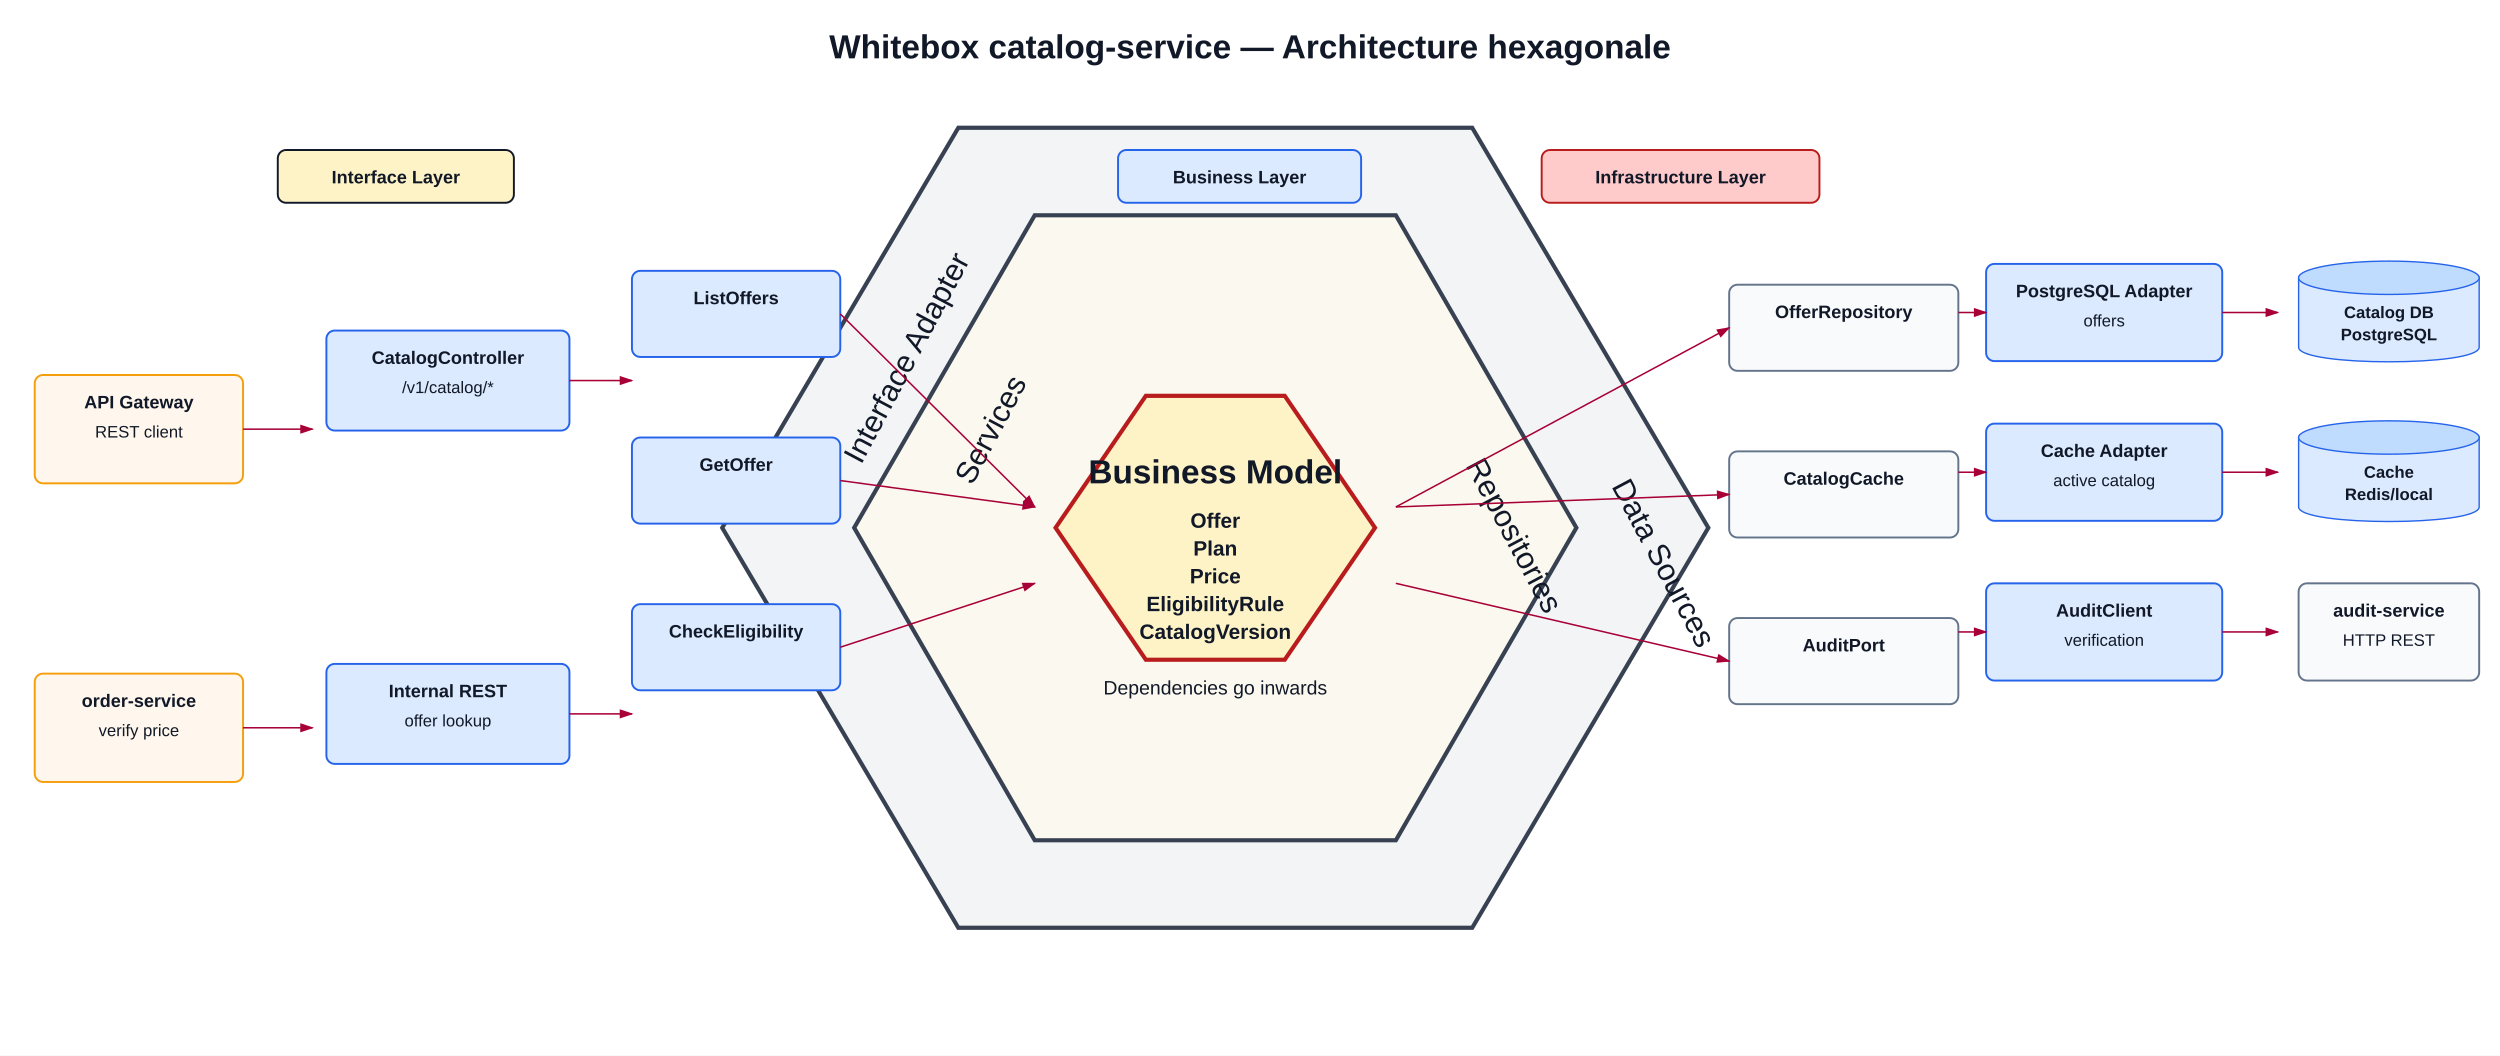
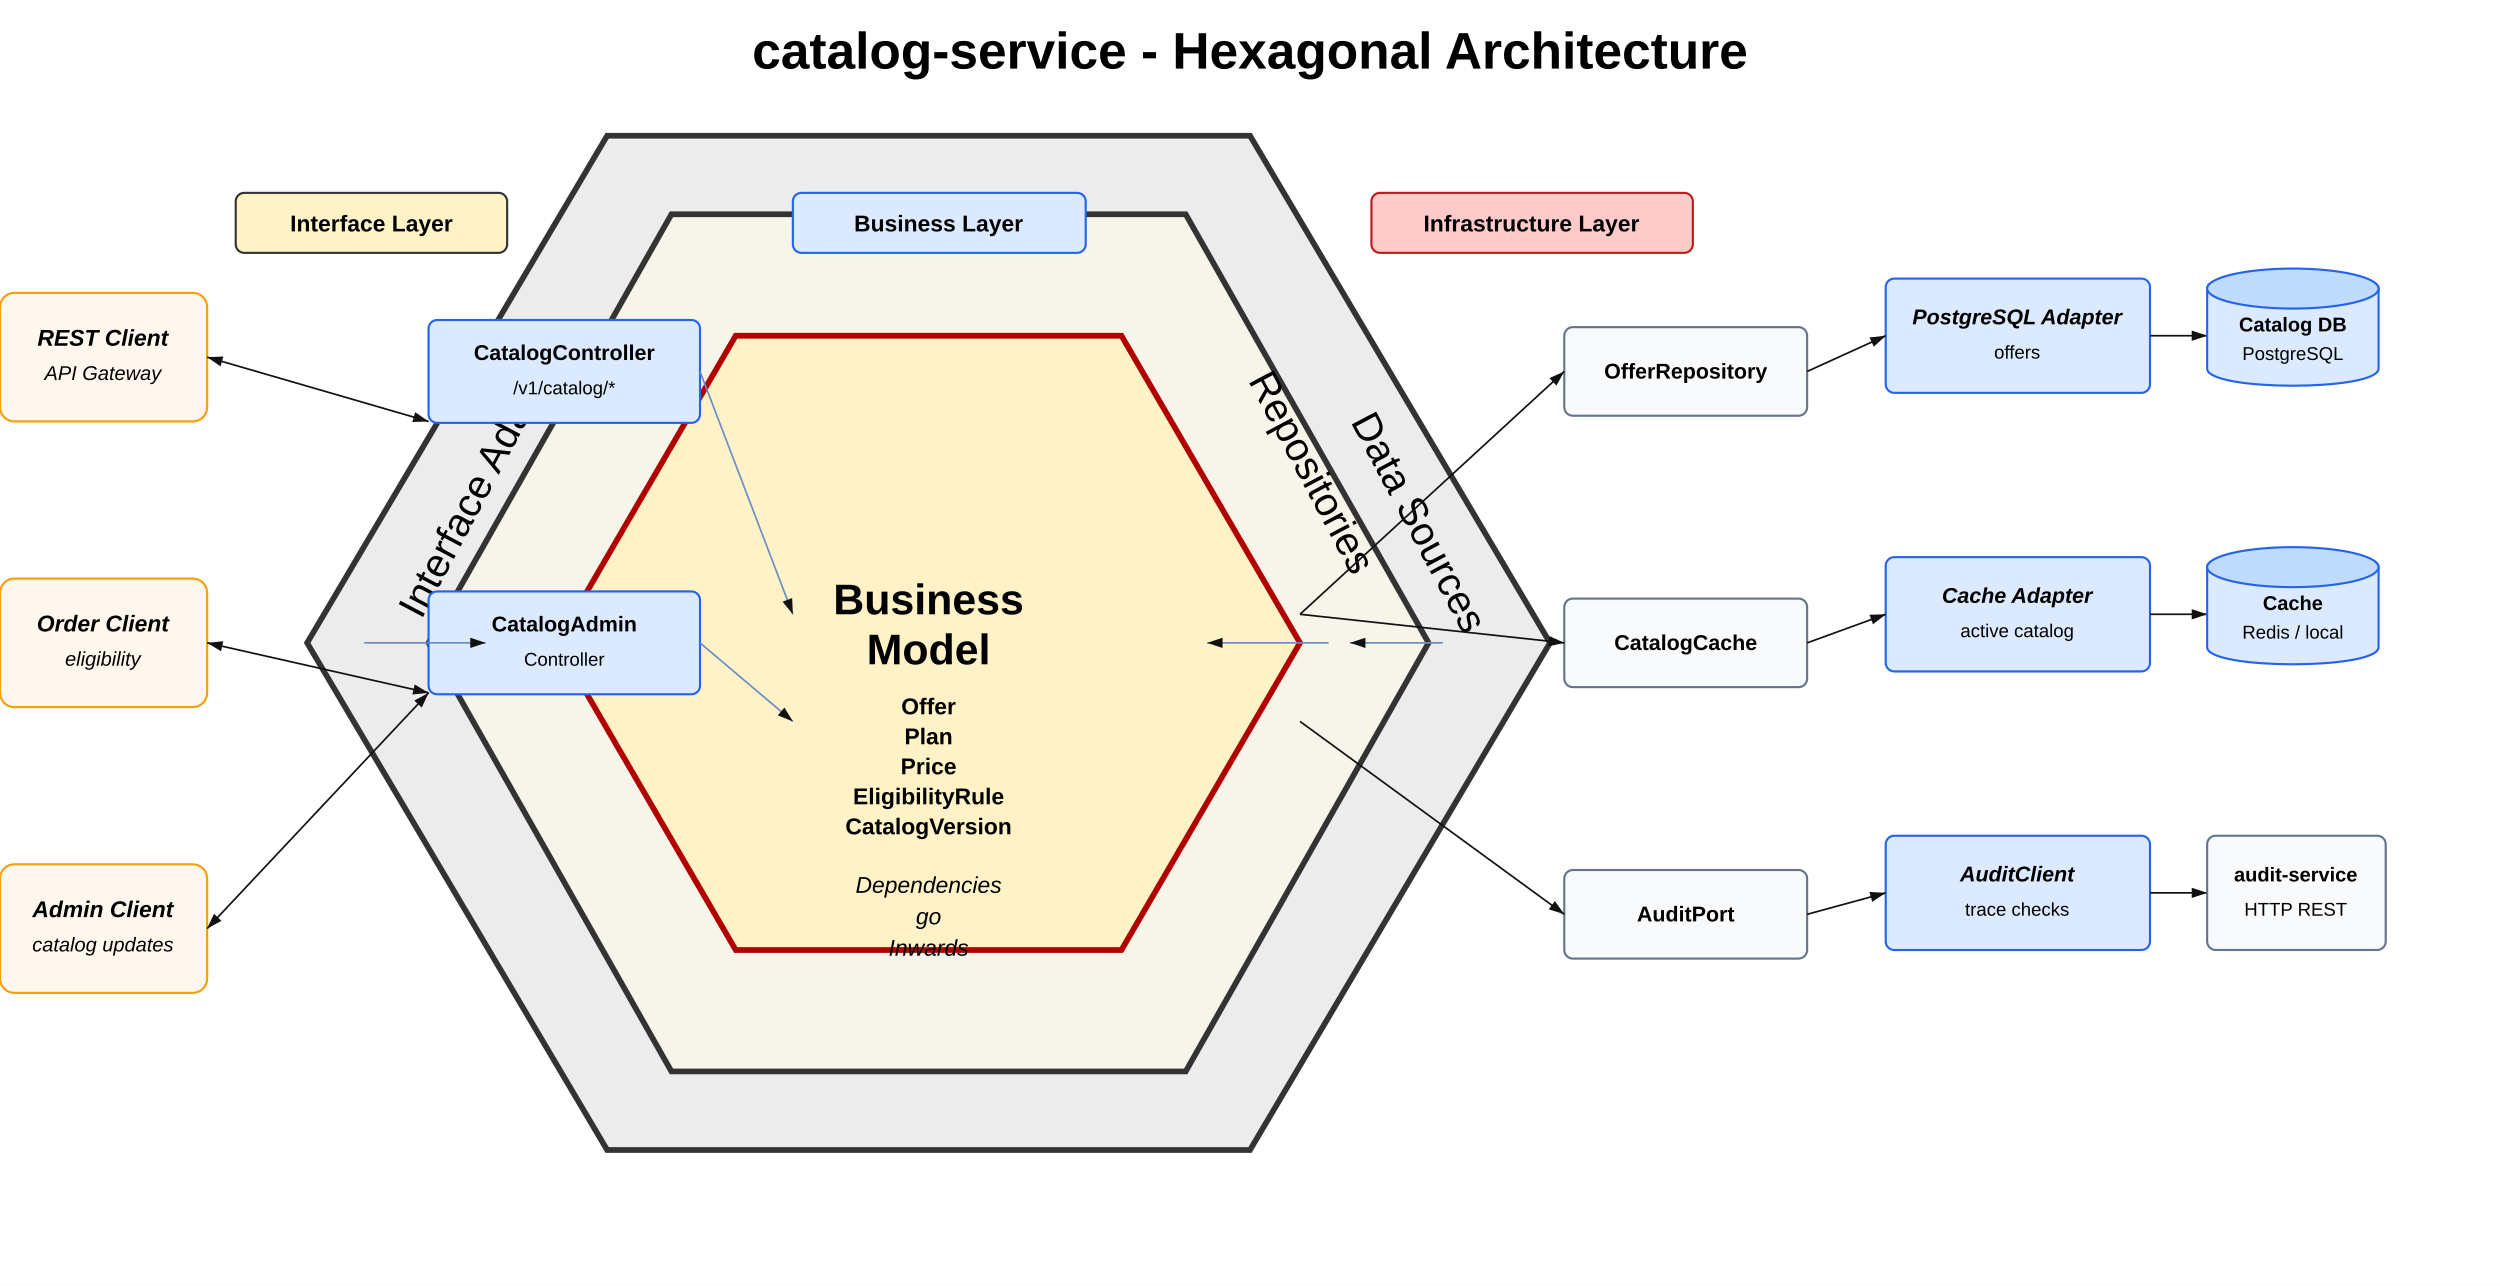
- <svg xmlns="http://www.w3.org/2000/svg" width="1800" height="760" viewBox="0 0 1800 760">
+ <svg xmlns="http://www.w3.org/2000/svg" width="1750" height="900" viewBox="0 0 1750 900">
  <defs>
-     <marker id="arrow" markerWidth="10" markerHeight="10" refX="8" refY="3" orient="auto" markerUnits="strokeWidth">
-       <path d="M0,0 L0,6 L9,3 z" fill="#A80036" />
+     <marker id="arrow" markerWidth="10" markerHeight="10" refX="9" refY="3" orient="auto" markerUnits="strokeWidth">
+       <path d="M0,0 L0,6 L9,3 z" fill="#111" />
+     </marker>
+     <marker id="arrowStart" markerWidth="10" markerHeight="10" refX="0" refY="3" orient="auto" markerUnits="strokeWidth">
+       <path d="M9,0 L9,6 L0,3 z" fill="#111" />
    </marker>
  </defs>
-   <rect width="100%" height="100%" fill="#FFFFFF" />
-   <text x="900.0" y="42" text-anchor="middle" font-family="Arial" font-size="24" font-weight="bold" fill="#111827">Whitebox catalog-service — Architecture hexagonale</text>
-   <polygon points="690,92 1060,92 1230,380 1060,668 690,668 520,380" fill="#F3F4F6" stroke="#374151" stroke-width="3" />
-   <polygon points="745,155 1005,155 1135,380 1005,605 745,605 615,380" fill="#FAF8EF" stroke="#374151" stroke-width="3" />
-   <polygon points="825,285 925,285 990,380 925,475 825,475 760,380" fill="#FEF3C7" stroke="#B91C1C" stroke-width="3" />
-   <rect x="200" y="108" width="170" height="38" rx="6" fill="#FEF3C7" stroke="#111827" stroke-width="1.4" />
-   <text x="285.0" y="132" text-anchor="middle" font-family="Arial" font-size="13" font-weight="bold" fill="#111827">Interface Layer</text>
-   <rect x="805" y="108" width="175" height="38" rx="6" fill="#DBEAFE" stroke="#2563EB" stroke-width="1.4" />
-   <text x="892.5" y="132" text-anchor="middle" font-family="Arial" font-size="13" font-weight="bold" fill="#111827">Business Layer</text>
-   <rect x="1110" y="108" width="200" height="38" rx="6" fill="#FECACA" stroke="#B91C1C" stroke-width="1.4" />
-   <text x="1210.0" y="132" text-anchor="middle" font-family="Arial" font-size="13" font-weight="bold" fill="#111827">Infrastructure Layer</text>
-   <text x="620" y="335" transform="rotate(-62 620 335)" font-family="Arial" font-size="22" fill="#111827">Interface Adapter</text>
-   <text x="700" y="350" transform="rotate(-62 700 350)" font-family="Arial" font-size="22" fill="#111827">Services</text>
-   <text x="1055" y="335" transform="rotate(62 1055 335)" font-family="Arial" font-size="22" fill="#111827">Repositories</text>
-   <text x="1160" y="350" transform="rotate(62 1160 350)" font-family="Arial" font-size="22" fill="#111827">Data Sources</text>
-   <text x="875" y="348" text-anchor="middle" font-family="Arial" font-size="24" font-weight="bold" fill="#111827">Business Model</text>
-   <text x="875" y="380" text-anchor="middle" font-family="Arial" font-size="15" font-weight="bold" fill="#111827">Offer</text>
-   <text x="875" y="400" text-anchor="middle" font-family="Arial" font-size="15" font-weight="bold" fill="#111827">Plan</text>
-   <text x="875" y="420" text-anchor="middle" font-family="Arial" font-size="15" font-weight="bold" fill="#111827">Price</text>
-   <text x="875" y="440" text-anchor="middle" font-family="Arial" font-size="15" font-weight="bold" fill="#111827">EligibilityRule</text>
-   <text x="875" y="460" text-anchor="middle" font-family="Arial" font-size="15" font-weight="bold" fill="#111827">CatalogVersion</text>
-   <text x="875" y="500" text-anchor="middle" font-family="Arial" font-size="14" font-weight="normal" fill="#111827">Dependencies go inwards</text>
-   <rect x="25" y="270" width="150" height="78" rx="6" fill="#FFF7ED" stroke="#F59E0B" stroke-width="1.4" />
-   <text x="100.0" y="294" text-anchor="middle" font-family="Arial" font-size="13" font-weight="bold" fill="#111827">API Gateway</text>
-   <text x="100.0" y="315" text-anchor="middle" font-family="Arial" font-size="12" font-weight="normal" fill="#111827">REST client</text>
-   <line x1="175" y1="309" x2="225" y2="309" stroke="#A80036" stroke-width="1.1" marker-end="url(#arrow)" />
-   <rect x="25" y="485" width="150" height="78" rx="6" fill="#FFF7ED" stroke="#F59E0B" stroke-width="1.4" />
-   <text x="100.0" y="509" text-anchor="middle" font-family="Arial" font-size="13" font-weight="bold" fill="#111827">order-service</text>
-   <text x="100.0" y="530" text-anchor="middle" font-family="Arial" font-size="12" font-weight="normal" fill="#111827">verify price</text>
-   <line x1="175" y1="524" x2="225" y2="524" stroke="#A80036" stroke-width="1.1" marker-end="url(#arrow)" />
-   <rect x="235" y="238" width="175" height="72" rx="6" fill="#DBEAFE" stroke="#2563EB" stroke-width="1.4" />
-   <text x="322.5" y="262" text-anchor="middle" font-family="Arial" font-size="13" font-weight="bold" fill="#111827">CatalogController</text>
-   <text x="322.5" y="283" text-anchor="middle" font-family="Arial" font-size="12" font-weight="normal" fill="#111827">/v1/catalog/*</text>
-   <line x1="410" y1="274" x2="455" y2="274" stroke="#A80036" stroke-width="1.1" marker-end="url(#arrow)" />
-   <rect x="235" y="478" width="175" height="72" rx="6" fill="#DBEAFE" stroke="#2563EB" stroke-width="1.4" />
-   <text x="322.5" y="502" text-anchor="middle" font-family="Arial" font-size="13" font-weight="bold" fill="#111827">Internal REST</text>
-   <text x="322.5" y="523" text-anchor="middle" font-family="Arial" font-size="12" font-weight="normal" fill="#111827">offer lookup</text>
-   <line x1="410" y1="514" x2="455" y2="514" stroke="#A80036" stroke-width="1.1" marker-end="url(#arrow)" />
-   <rect x="455" y="195" width="150" height="62" rx="6" fill="#DBEAFE" stroke="#2563EB" stroke-width="1.4" />
-   <text x="530.0" y="219" text-anchor="middle" font-family="Arial" font-size="13" font-weight="bold" fill="#111827">ListOffers</text>
-   <line x1="605" y1="226" x2="745" y2="365" stroke="#A80036" stroke-width="1.1" marker-end="url(#arrow)" />
-   <rect x="455" y="315" width="150" height="62" rx="6" fill="#DBEAFE" stroke="#2563EB" stroke-width="1.4" />
-   <text x="530.0" y="339" text-anchor="middle" font-family="Arial" font-size="13" font-weight="bold" fill="#111827">GetOffer</text>
-   <line x1="605" y1="346" x2="745" y2="365" stroke="#A80036" stroke-width="1.1" marker-end="url(#arrow)" />
-   <rect x="455" y="435" width="150" height="62" rx="6" fill="#DBEAFE" stroke="#2563EB" stroke-width="1.4" />
-   <text x="530.0" y="459" text-anchor="middle" font-family="Arial" font-size="13" font-weight="bold" fill="#111827">CheckEligibility</text>
-   <line x1="605" y1="466" x2="745" y2="420" stroke="#A80036" stroke-width="1.1" marker-end="url(#arrow)" />
-   <rect x="1245" y="205" width="165" height="62" rx="6" fill="#F8FAFC" stroke="#64748B" stroke-width="1.4" />
-   <text x="1327.5" y="229" text-anchor="middle" font-family="Arial" font-size="13" font-weight="bold" fill="#111827">OfferRepository</text>
-   <line x1="1005" y1="365" x2="1245" y2="236" stroke="#A80036" stroke-width="1.1" marker-end="url(#arrow)" />
-   <rect x="1245" y="325" width="165" height="62" rx="6" fill="#F8FAFC" stroke="#64748B" stroke-width="1.4" />
-   <text x="1327.5" y="349" text-anchor="middle" font-family="Arial" font-size="13" font-weight="bold" fill="#111827">CatalogCache</text>
-   <line x1="1005" y1="365" x2="1245" y2="356" stroke="#A80036" stroke-width="1.1" marker-end="url(#arrow)" />
-   <rect x="1245" y="445" width="165" height="62" rx="6" fill="#F8FAFC" stroke="#64748B" stroke-width="1.4" />
-   <text x="1327.5" y="469" text-anchor="middle" font-family="Arial" font-size="13" font-weight="bold" fill="#111827">AuditPort</text>
-   <line x1="1005" y1="420" x2="1245" y2="476" stroke="#A80036" stroke-width="1.1" marker-end="url(#arrow)" />
-   <rect x="1430" y="190" width="170" height="70" rx="6" fill="#DBEAFE" stroke="#2563EB" stroke-width="1.4" />
-   <text x="1515.0" y="214" text-anchor="middle" font-family="Arial" font-size="13" font-weight="bold" fill="#111827">PostgreSQL Adapter</text>
-   <text x="1515.0" y="235" text-anchor="middle" font-family="Arial" font-size="12" font-weight="normal" fill="#111827">offers</text>
-   <line x1="1410" y1="225" x2="1430" y2="225" stroke="#A80036" stroke-width="1.1" marker-end="url(#arrow)" />
-   <line x1="1600" y1="225" x2="1640" y2="225" stroke="#A80036" stroke-width="1.1" marker-end="url(#arrow)" />
-   <rect x="1430" y="305" width="170" height="70" rx="6" fill="#DBEAFE" stroke="#2563EB" stroke-width="1.4" />
-   <text x="1515.0" y="329" text-anchor="middle" font-family="Arial" font-size="13" font-weight="bold" fill="#111827">Cache Adapter</text>
-   <text x="1515.0" y="350" text-anchor="middle" font-family="Arial" font-size="12" font-weight="normal" fill="#111827">active catalog</text>
-   <line x1="1410" y1="340" x2="1430" y2="340" stroke="#A80036" stroke-width="1.1" marker-end="url(#arrow)" />
-   <line x1="1600" y1="340" x2="1640" y2="340" stroke="#A80036" stroke-width="1.1" marker-end="url(#arrow)" />
-   <rect x="1430" y="420" width="170" height="70" rx="6" fill="#DBEAFE" stroke="#2563EB" stroke-width="1.4" />
-   <text x="1515.0" y="444" text-anchor="middle" font-family="Arial" font-size="13" font-weight="bold" fill="#111827">AuditClient</text>
-   <text x="1515.0" y="465" text-anchor="middle" font-family="Arial" font-size="12" font-weight="normal" fill="#111827">verification</text>
-   <line x1="1410" y1="455" x2="1430" y2="455" stroke="#A80036" stroke-width="1.1" marker-end="url(#arrow)" />
-   <line x1="1600" y1="455" x2="1640" y2="455" stroke="#A80036" stroke-width="1.1" marker-end="url(#arrow)" />
-   <path d="M1655 200 C1655 188, 1785 188, 1785 200 L1785 250 C1785 264, 1655 264, 1655 250 Z" fill="#DBEAFE" stroke="#2563EB" />
-   <ellipse cx="1720" cy="200" rx="65" ry="12" fill="#BFDBFE" stroke="#2563EB" />
-   <text x="1720" y="229" text-anchor="middle" font-family="Arial" font-size="12" font-weight="bold" fill="#111827">Catalog DB</text>
-   <text x="1720" y="245" text-anchor="middle" font-family="Arial" font-size="12" font-weight="bold" fill="#111827">PostgreSQL</text>
-   <path d="M1655 315 C1655 303, 1785 303, 1785 315 L1785 365 C1785 379, 1655 379, 1655 365 Z" fill="#DBEAFE" stroke="#2563EB" />
-   <ellipse cx="1720" cy="315" rx="65" ry="12" fill="#BFDBFE" stroke="#2563EB" />
-   <text x="1720" y="344" text-anchor="middle" font-family="Arial" font-size="12" font-weight="bold" fill="#111827">Cache</text>
-   <text x="1720" y="360" text-anchor="middle" font-family="Arial" font-size="12" font-weight="bold" fill="#111827">Redis/local</text>
-   <rect x="1655" y="420" width="130" height="70" rx="6" fill="#F8FAFC" stroke="#64748B" stroke-width="1.4" />
-   <text x="1720.0" y="444" text-anchor="middle" font-family="Arial" font-size="13" font-weight="bold" fill="#111827">audit-service</text>
-   <text x="1720.0" y="465" text-anchor="middle" font-family="Arial" font-size="12" font-weight="normal" fill="#111827">HTTP REST</text>
+   <rect width="100%" height="100%" fill="#FFF" />
+   <text x="875" y="48" text-anchor="middle" style="font-family:Arial;font-size:36px;font-weight:bold;fill:#000">catalog-service - Hexagonal Architecture</text>
+   <polygon points="425,95 875,95 1085,450 875,805 425,805 215,450" fill="#ECECEC" stroke="#333" stroke-width="4" />
+   <polygon points="470,150 830,150 1000,450 830,750 470,750 300,450" fill="#F7F4E9" stroke="#333" stroke-width="4" />
+   <polygon points="515,235 785,235 910,450 785,665 515,665 390,450" fill="#FFF2C6" stroke="#B00000" stroke-width="4" />
+   <rect x="165" y="135" width="190" height="42" rx="6" fill="#FEF3C7" stroke="#333" stroke-width="1.5" />
+   <text x="260" y="162" text-anchor="middle" style="font-family:Arial;font-size:16px;font-weight:bold;fill:#000">Interface Layer</text>
+   <rect x="555" y="135" width="205" height="42" rx="6" fill="#DBEAFE" stroke="#2563EB" stroke-width="1.5" />
+   <text x="657" y="162" text-anchor="middle" style="font-family:Arial;font-size:16px;font-weight:bold;fill:#000">Business Layer</text>
+   <rect x="960" y="135" width="225" height="42" rx="6" fill="#FECACA" stroke="#B91C1C" stroke-width="1.5" />
+   <text x="1072" y="162" text-anchor="middle" style="font-family:Arial;font-size:16px;font-weight:bold;fill:#000">Infrastructure Layer</text>
+   <text x="345" y="340" text-anchor="middle" style="font-family:Arial;font-size:28px;font-weight:normal;fill:#000" transform="rotate(-62 345 340)">Interface Adapter</text>
+   <text x="910" y="335" text-anchor="middle" style="font-family:Arial;font-size:28px;font-weight:normal;fill:#000" transform="rotate(62 910 335)">Repositories</text>
+   <text x="985" y="370" text-anchor="middle" style="font-family:Arial;font-size:28px;font-weight:normal;fill:#000" transform="rotate(62 985 370)">Data Sources</text>
+   <text x="650" y="430" text-anchor="middle" style="font-family:Arial;font-size:30px;font-weight:bold;fill:#000">Business</text>
+   <text x="650" y="465" text-anchor="middle" style="font-family:Arial;font-size:30px;font-weight:bold;fill:#000">Model</text>
+   <text x="650" y="500" text-anchor="middle" style="font-family:Arial;font-size:16px;font-weight:bold;fill:#000">Offer</text>
+   <text x="650" y="521" text-anchor="middle" style="font-family:Arial;font-size:16px;font-weight:bold;fill:#000">Plan</text>
+   <text x="650" y="542" text-anchor="middle" style="font-family:Arial;font-size:16px;font-weight:bold;fill:#000">Price</text>
+   <text x="650" y="563" text-anchor="middle" style="font-family:Arial;font-size:16px;font-weight:bold;fill:#000">EligibilityRule</text>
+   <text x="650" y="584" text-anchor="middle" style="font-family:Arial;font-size:16px;font-weight:bold;fill:#000">CatalogVersion</text>
+   <text x="650" y="625" text-anchor="middle" style="font-family:Arial;font-size:16px;font-weight:normal;fill:#000;font-style:italic">Dependencies</text>
+   <text x="650" y="647" text-anchor="middle" style="font-family:Arial;font-size:16px;font-weight:normal;fill:#000;font-style:italic">go</text>
+   <text x="650" y="669" text-anchor="middle" style="font-family:Arial;font-size:16px;font-weight:normal;fill:#000;font-style:italic">Inwards</text>
+   <rect x="0" y="205" width="145" height="90" rx="10" fill="#FFF7ED" stroke="#F59E0B" stroke-width="1.5" />
+   <text x="72" y="242" text-anchor="middle" style="font-family:Arial;font-size:16px;font-weight:bold;fill:#000;font-style:italic">REST Client</text>
+   <text x="72" y="266" text-anchor="middle" style="font-family:Arial;font-size:14px;font-weight:normal;fill:#000;font-style:italic">API Gateway</text>
+   <line x1="145" y1="250" x2="300" y2="295" stroke="#111" stroke-width="1.2" marker-start="url(#arrowStart)" marker-end="url(#arrow)" />
+   <rect x="0" y="405" width="145" height="90" rx="10" fill="#FFF7ED" stroke="#F59E0B" stroke-width="1.5" />
+   <text x="72" y="442" text-anchor="middle" style="font-family:Arial;font-size:16px;font-weight:bold;fill:#000;font-style:italic">Order Client</text>
+   <text x="72" y="466" text-anchor="middle" style="font-family:Arial;font-size:14px;font-weight:normal;fill:#000;font-style:italic">eligibility</text>
+   <line x1="145" y1="450" x2="300" y2="485" stroke="#111" stroke-width="1.2" marker-start="url(#arrowStart)" marker-end="url(#arrow)" />
+   <rect x="0" y="605" width="145" height="90" rx="10" fill="#FFF7ED" stroke="#F59E0B" stroke-width="1.5" />
+   <text x="72" y="642" text-anchor="middle" style="font-family:Arial;font-size:16px;font-weight:bold;fill:#000;font-style:italic">Admin Client</text>
+   <text x="72" y="666" text-anchor="middle" style="font-family:Arial;font-size:14px;font-weight:normal;fill:#000;font-style:italic">catalog updates</text>
+   <line x1="145" y1="650" x2="300" y2="485" stroke="#111" stroke-width="1.2" marker-start="url(#arrowStart)" marker-end="url(#arrow)" />
+   <rect x="300" y="224" width="190" height="72" rx="6" fill="#DBEAFE" stroke="#2563EB" stroke-width="1.5" />
+   <text x="395" y="252" text-anchor="middle" style="font-family:Arial;font-size:15px;font-weight:bold;fill:#000">CatalogController</text>
+   <text x="395" y="276" text-anchor="middle" style="font-family:Arial;font-size:13px;font-weight:normal;fill:#000">/v1/catalog/*</text>
+   <line x1="490" y1="260" x2="555" y2="430" stroke="#6B8EC6" stroke-width="1.2" marker-end="url(#arrow)" />
+   <rect x="300" y="414" width="190" height="72" rx="6" fill="#DBEAFE" stroke="#2563EB" stroke-width="1.5" />
+   <text x="395" y="442" text-anchor="middle" style="font-family:Arial;font-size:15px;font-weight:bold;fill:#000">CatalogAdmin</text>
+   <text x="395" y="466" text-anchor="middle" style="font-family:Arial;font-size:13px;font-weight:normal;fill:#000">Controller</text>
+   <line x1="490" y1="450" x2="555" y2="505" stroke="#6B8EC6" stroke-width="1.2" marker-end="url(#arrow)" />
+   <line x1="255" y1="450" x2="340" y2="450" stroke="#6B8EC6" stroke-width="1.2" marker-end="url(#arrow)" />
+   <line x1="930" y1="450" x2="845" y2="450" stroke="#6B8EC6" stroke-width="1.2" marker-end="url(#arrow)" />
+   <line x1="1010" y1="450" x2="945" y2="450" stroke="#6B8EC6" stroke-width="1.2" marker-end="url(#arrow)" />
+   <rect x="1095" y="229" width="170" height="62" rx="6" fill="#F8FAFC" stroke="#64748B" stroke-width="1.5" />
+   <text x="1180" y="265" text-anchor="middle" style="font-family:Arial;font-size:15px;font-weight:bold;fill:#000">OfferRepository</text>
+   <line x1="910" y1="430" x2="1095" y2="260" stroke="#111" stroke-width="1.2" marker-end="url(#arrow)" />
+   <rect x="1095" y="419" width="170" height="62" rx="6" fill="#F8FAFC" stroke="#64748B" stroke-width="1.5" />
+   <text x="1180" y="455" text-anchor="middle" style="font-family:Arial;font-size:15px;font-weight:bold;fill:#000">CatalogCache</text>
+   <line x1="910" y1="430" x2="1095" y2="450" stroke="#111" stroke-width="1.2" marker-end="url(#arrow)" />
+   <rect x="1095" y="609" width="170" height="62" rx="6" fill="#F8FAFC" stroke="#64748B" stroke-width="1.5" />
+   <text x="1180" y="645" text-anchor="middle" style="font-family:Arial;font-size:15px;font-weight:bold;fill:#000">AuditPort</text>
+   <line x1="910" y1="505" x2="1095" y2="640" stroke="#111" stroke-width="1.2" marker-end="url(#arrow)" />
+   <rect x="1320" y="195" width="185" height="80" rx="6" fill="#DBEAFE" stroke="#2563EB" stroke-width="1.5" />
+   <text x="1412" y="227" text-anchor="middle" style="font-family:Arial;font-size:15px;font-weight:bold;fill:#000;font-style:italic">PostgreSQL Adapter</text>
+   <text x="1412" y="251" text-anchor="middle" style="font-family:Arial;font-size:13px;font-weight:normal;fill:#000">offers</text>
+   <line x1="1265" y1="260" x2="1320" y2="235" stroke="#111" stroke-width="1.2" marker-end="url(#arrow)" />
+   <line x1="1505" y1="235" x2="1545" y2="235" stroke="#111" stroke-width="1.2" marker-end="url(#arrow)" />
+   <rect x="1320" y="390" width="185" height="80" rx="6" fill="#DBEAFE" stroke="#2563EB" stroke-width="1.5" />
+   <text x="1412" y="422" text-anchor="middle" style="font-family:Arial;font-size:15px;font-weight:bold;fill:#000;font-style:italic">Cache Adapter</text>
+   <text x="1412" y="446" text-anchor="middle" style="font-family:Arial;font-size:13px;font-weight:normal;fill:#000">active catalog</text>
+   <line x1="1265" y1="450" x2="1320" y2="430" stroke="#111" stroke-width="1.2" marker-end="url(#arrow)" />
+   <line x1="1505" y1="430" x2="1545" y2="430" stroke="#111" stroke-width="1.2" marker-end="url(#arrow)" />
+   <rect x="1320" y="585" width="185" height="80" rx="6" fill="#DBEAFE" stroke="#2563EB" stroke-width="1.5" />
+   <text x="1412" y="617" text-anchor="middle" style="font-family:Arial;font-size:15px;font-weight:bold;fill:#000;font-style:italic">AuditClient</text>
+   <text x="1412" y="641" text-anchor="middle" style="font-family:Arial;font-size:13px;font-weight:normal;fill:#000">trace checks</text>
+   <line x1="1265" y1="640" x2="1320" y2="625" stroke="#111" stroke-width="1.2" marker-end="url(#arrow)" />
+   <line x1="1505" y1="625" x2="1545" y2="625" stroke="#111" stroke-width="1.2" marker-end="url(#arrow)" />
+   <path d="M1545 202 C1545 186, 1665 186, 1665 202 L1665 258 C1665 274, 1545 274, 1545 258 Z" fill="#DBEAFE" stroke="#2563EB" stroke-width="1.5" />
+   <ellipse cx="1605.0" cy="202" rx="60.0" ry="14" fill="#BFDBFE" stroke="#2563EB" stroke-width="1.5" />
+   <text x="1605.0" y="232" text-anchor="middle" style="font-family:Arial;font-size:14px;font-weight:bold;fill:#000">Catalog DB</text>
+   <text x="1605.0" y="252" text-anchor="middle" style="font-family:Arial;font-size:13px;font-weight:normal;fill:#000">PostgreSQL</text>
+   <path d="M1545 397 C1545 381, 1665 381, 1665 397 L1665 453 C1665 469, 1545 469, 1545 453 Z" fill="#DBEAFE" stroke="#2563EB" stroke-width="1.5" />
+   <ellipse cx="1605.0" cy="397" rx="60.0" ry="14" fill="#BFDBFE" stroke="#2563EB" stroke-width="1.5" />
+   <text x="1605.0" y="427" text-anchor="middle" style="font-family:Arial;font-size:14px;font-weight:bold;fill:#000">Cache</text>
+   <text x="1605.0" y="447" text-anchor="middle" style="font-family:Arial;font-size:13px;font-weight:normal;fill:#000">Redis / local</text>
+   <rect x="1545" y="585" width="125" height="80" rx="6" fill="#F8FAFC" stroke="#64748B" stroke-width="1.5" />
+   <text x="1607" y="617" text-anchor="middle" style="font-family:Arial;font-size:14px;font-weight:bold;fill:#000">audit-service</text>
+   <text x="1607" y="641" text-anchor="middle" style="font-family:Arial;font-size:13px;font-weight:normal;fill:#000">HTTP REST</text>
</svg>
